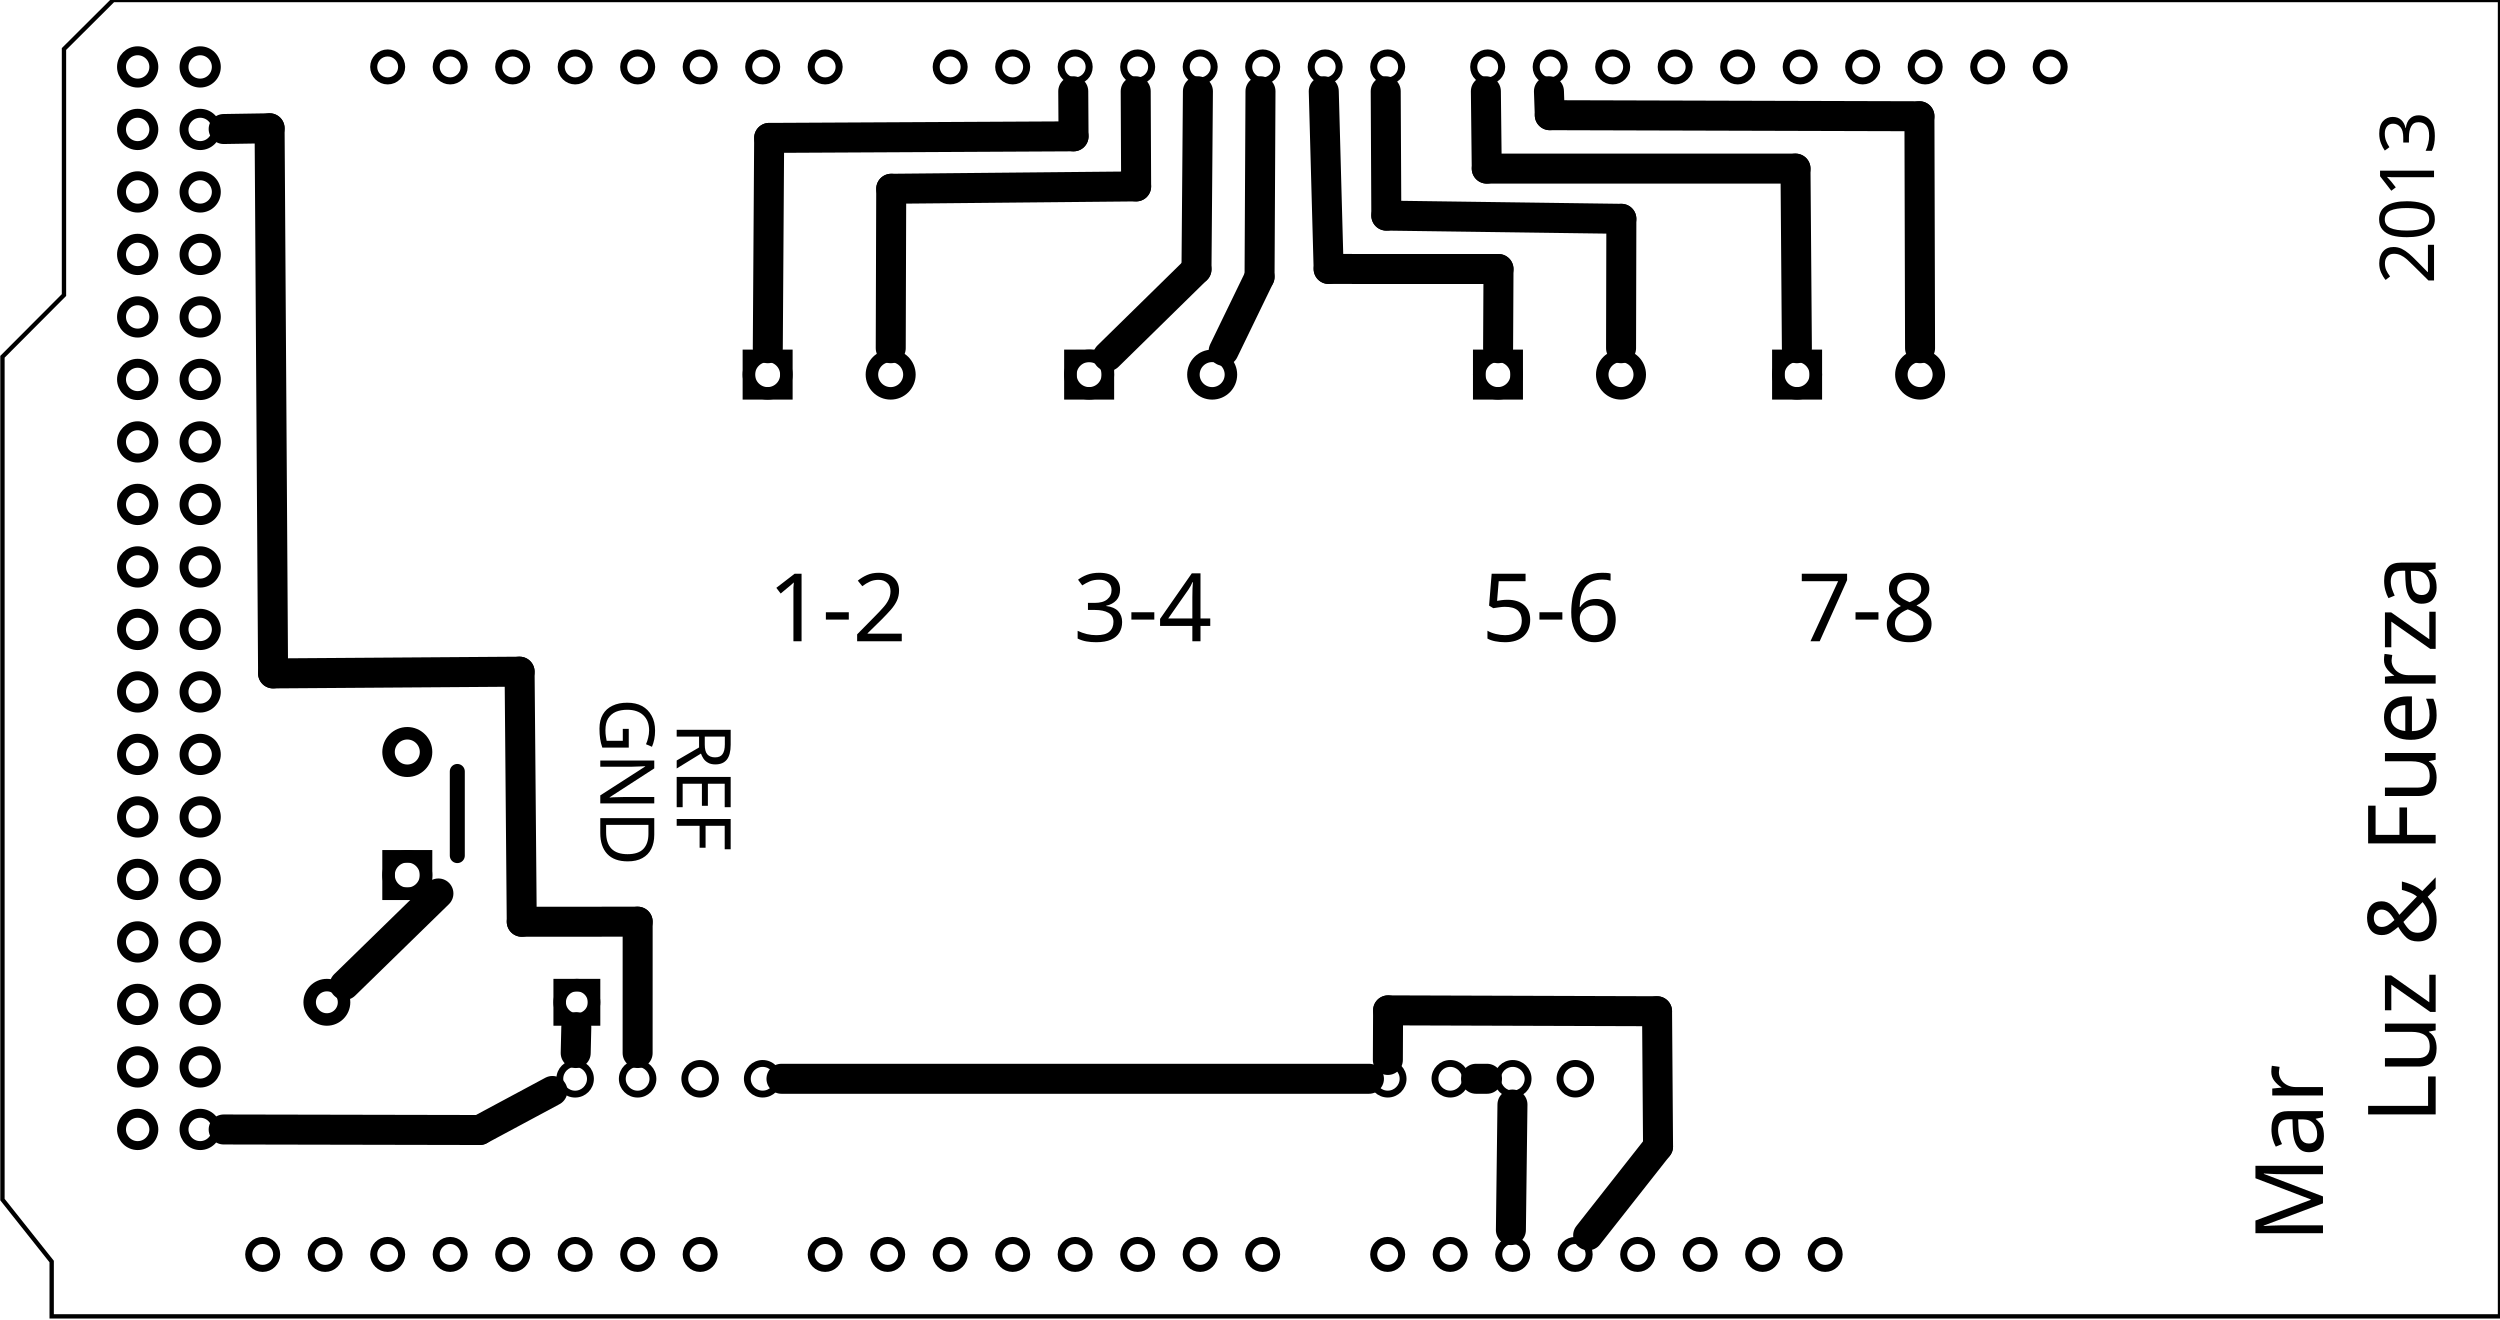
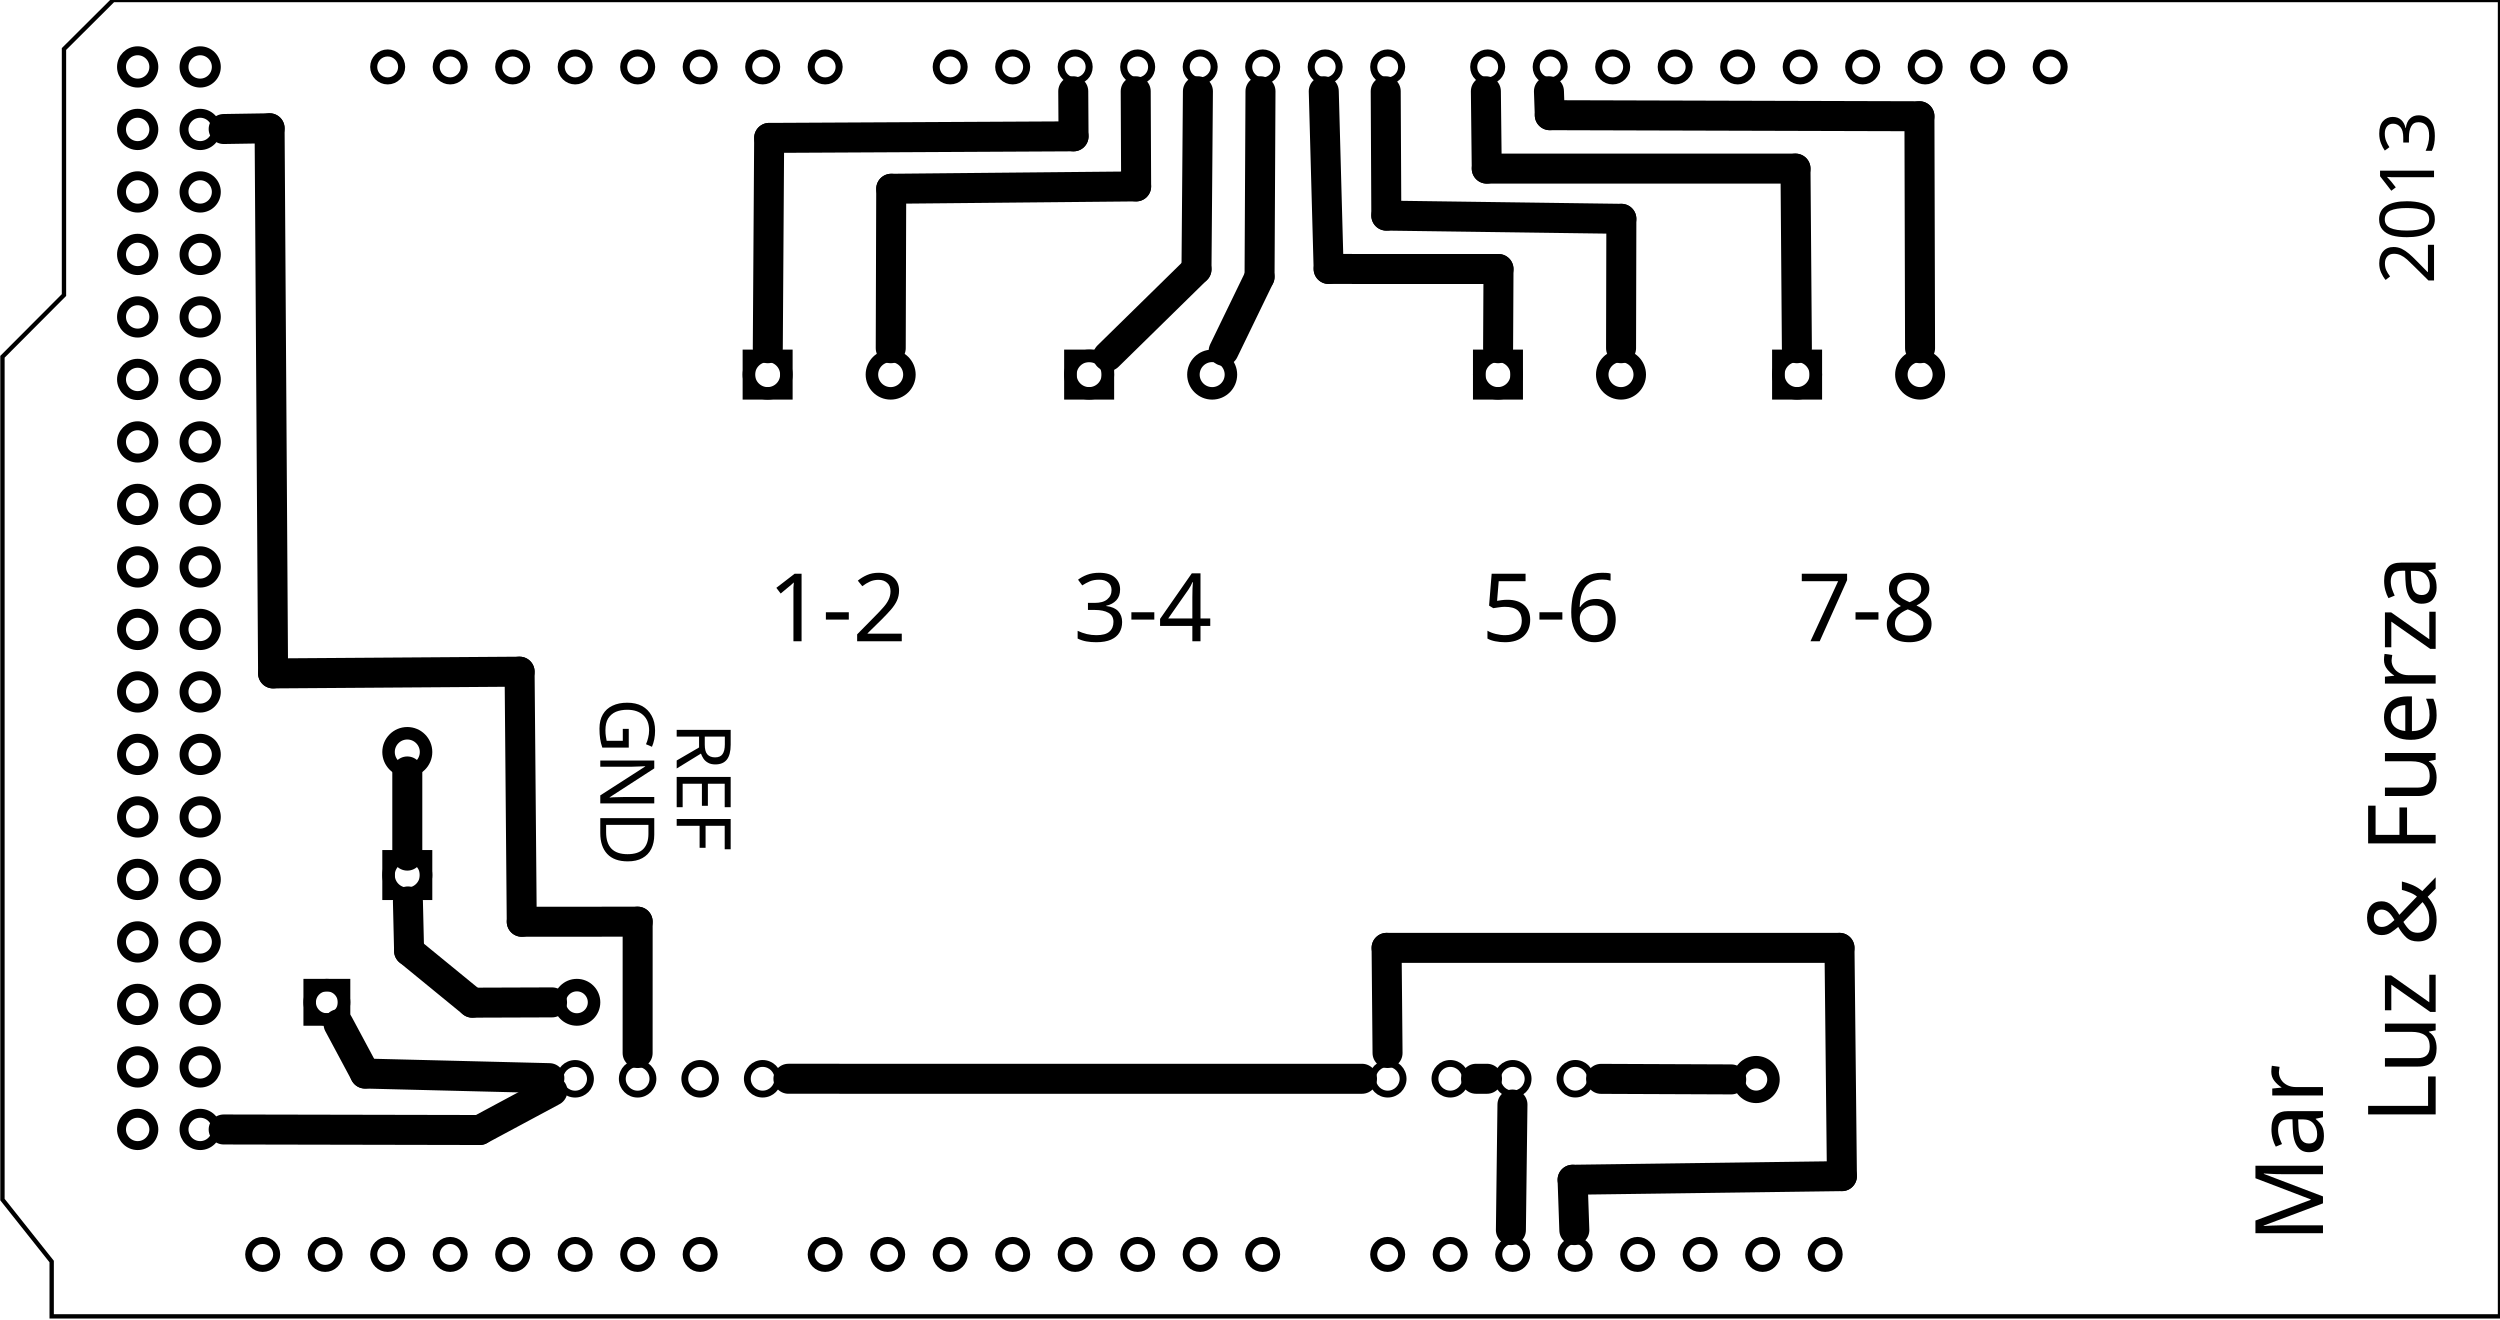
<svg xmlns="http://www.w3.org/2000/svg" width="4in" x="0in" version="1.2" y="0in" height="2.111in" viewBox="0 0 288 151.992" baseProfile="tiny">
  <g transform="matrix(-1, 0, 0, 1, 288, 0)">
    <g partID="323210">
      <g id="board">
        <path fill="none" stroke="black" fill-opacity="0.5" id="boardoutline" stroke-width="0.5" d="M280.63,33.99L280.63,5.646L274.961,0L0,0l0,151.645l282.047,0l0,-6.316l5.67,-7.137L287.717,41.1L280.63,33.99z" />
        <g id="hole_11_" />
        <g id="hole_10_" />
        <g id="hole_9_" />
        <g id="hole_8_" />
        <g id="hole_7_" />
        <g id="hole_6_" />
        <g id="ICSP1_1_" />
        <g id="ICSP2_1_" />
        <g id="Header_13_" />
        <g id="Header_12_" />
        <g id="Header_11_" />
        <g id="Header_10_" />
        <g id="Header_9_" />
        <g id="Header_8_" />
        <g id="Header_7_" />
        <g id="usbconnector_1_" />
+       </g>
+     </g>
+     <g partID="327020">
+       <g transform="translate(15.4512,5.31208)">
+         <g transform="matrix(0,1,-1,0,0,0)">
+           <g transform="matrix(-1, 0, 0, 1, 34.888, 0)">
+             <g _flipped_="1" id="copper0">
+               <text x="17.444" y="7.85" fill="black" font-family="OCRA" text-anchor="middle" id="label" xml:space="preserve" stroke-width="0" font-size="8.722">2013</text>
+             </g>
+           </g>
+         </g>
+       </g>
+     </g>
+     <g partID="327000">
+       <g transform="translate(17.2239,31.2733)">
+         <g transform="matrix(0,1,-1,0,0,0)">
+           <g transform="matrix(-1, 0, 0, 1, 130.83, 0)">
+             <g _flipped_="1" id="copper0">
+               <text x="65.415" y="9.812" fill="black" font-family="OCRA" text-anchor="middle" id="label" xml:space="preserve" stroke-width="0" font-size="10.902">Luz &amp; Fuerza</text>
+             </g>
+           </g>
+         </g>
+       </g>
+     </g>
+     <g partID="326980">
+       <g transform="translate(30.205,116.518)">
+         <g transform="matrix(0,1,-1,0,0,0)">
+           <g transform="matrix(-1, 0, 0, 1, 32.7074, 0)">
+             <g _flipped_="1" id="copper0">
+               <text x="16.354" y="9.812" fill="black" font-family="OCRA" text-anchor="middle" id="label" xml:space="preserve" stroke-width="0" font-size="10.902">Mar</text>
+             </g>
+           </g>
+         </g>
+       </g>
+     </g>
+     <g partID="586140">
+       <g transform="translate(253.045,118.561)">
+         <g transform="matrix(-1,0,0,-1,0,0)">
+           <g id="copper0">
+             <g id="copper1">
+               <rect width="3.96" x="0.72" y="1.116" fill="none" height="3.96" stroke="black" stroke-width="1.44" />
+               <circle fill="none" cx="2.7" cy="3.096" stroke="black" r="1.98" id="connector0pin" stroke-width="1.44" />
+               <circle fill="none" cx="31.5" cy="3.096" stroke="black" r="1.98" id="connector1pin" stroke-width="1.44" />
+             </g>
+           </g>
+         </g>
+       </g>
+     </g>
+     <g partID="586160">
+       <g transform="translate(255.479,109.692)">
+         <g transform="matrix(-1,0,0,-1,0,0)">
+           <g id="copper0">
+             <rect width="4.32" x="12.24" y="6.727" fill="none" height="4.32" stroke="black" id="square" stroke-width="1.44" />
+             <circle fill="none" cx="14.4" cy="8.887" stroke="black" id="connector0pin" r="2.16" stroke-width="1.44" />
+             <circle fill="none" cx="14.4" cy="23.06" stroke="black" id="connector1pin" r="2.16" stroke-width="1.44" />
+           </g>
+         </g>
+       </g>
+     </g>
+     <g partID="357570">
+       <g transform="translate(210.996,103.177)">
+         <g transform="matrix(0,-1,1,0,0,0)">
+           <g transform="matrix(-1, 0, 0, 1, 26.1659, 0)">
+             <g _flipped_="1" id="copper0">
+               <text x="13.083" y="7.85" fill="black" font-family="OCRA" text-anchor="middle" id="label" xml:space="preserve" stroke-width="0" font-size="8.722">GND</text>
+             </g>
+           </g>
+         </g>
+       </g>
+     </g>
+     <g partID="357550">
+       <g transform="translate(202.194,103.716)">
+         <g transform="matrix(0,-1,1,0,0,0)">
+           <g transform="matrix(-1, 0, 0, 1, 26.166, 0)">
+             <g _flipped_="1" id="copper0">
+               <text x="13.083" y="7.85" fill="black" font-family="OCRA" text-anchor="middle" id="label" xml:space="preserve" stroke-width="0" font-size="8.722">REF</text>
+             </g>
+           </g>
+         </g>
+       </g>
+     </g>
+     <g partID="357450">
+       <g transform="translate(56.5749,64.0624)">
+         <g transform="matrix(-1, 0, 0, 1, 32.7074, 0)">
+           <g _flipped_="1" id="copper0">
+             <text x="16.354" y="9.812" fill="black" font-family="OCRA" text-anchor="middle" id="label" xml:space="preserve" stroke-width="0" font-size="10.902">7-8</text>
+           </g>
+         </g>
+       </g>
+     </g>
+     <g partID="357430">
+       <g transform="translate(92.9887,64.0624)">
+         <g transform="matrix(-1, 0, 0, 1, 32.7074, 0)">
+           <g _flipped_="1" id="copper0">
+             <text x="16.354" y="9.812" fill="black" font-family="OCRA" text-anchor="middle" id="label" xml:space="preserve" stroke-width="0" font-size="10.902">5-6</text>
+           </g>
+         </g>
+       </g>
+     </g>
+     <g partID="357410">
+       <g transform="translate(139.996,64.0624)">
+         <g transform="matrix(-1, 0, 0, 1, 32.7074, 0)">
+           <g _flipped_="1" id="copper0">
+             <text x="16.354" y="9.812" fill="black" font-family="OCRA" text-anchor="middle" id="label" xml:space="preserve" stroke-width="0" font-size="10.902">3-4</text>
+           </g>
+         </g>
+       </g>
+     </g>
+     <g partID="357390">
+       <g transform="translate(175.19,64.0624)">
+         <g transform="matrix(-1, 0, 0, 1, 32.7074, 0)">
+           <g _flipped_="1" id="copper0">
+             <text x="16.354" y="9.812" fill="black" font-family="OCRA" text-anchor="middle" id="label" xml:space="preserve" stroke-width="0" font-size="10.902">1-2</text>
+           </g>
+         </g>
      </g>
    </g>
    <g partID="323270">
      <g transform="translate(-1.4576,0.5104)">
        <g id="copper0">
          <circle fill="none" cx="215.998" cy="144" stroke="black" id="connector1pad" r="1.61" stroke-width="0.811" />
          <circle fill="none" cx="100.798" cy="144" stroke="black" id="connector257pad" r="1.61" stroke-width="0.811" />
          <circle fill="none" cx="223.196" cy="144" stroke="black" id="connector2pad" r="1.61" stroke-width="0.811" />
          <circle fill="none" cx="230.398" cy="144" stroke="black" id="connector3pad" r="1.61" stroke-width="0.811" />
          <circle fill="none" cx="237.597" cy="144" stroke="black" id="connector4pad" r="1.61" stroke-width="0.811" />
          <circle fill="none" cx="244.798" cy="144" stroke="black" id="connector5pad" r="1.61" stroke-width="0.811" />
          <circle fill="none" cx="266.398" cy="43.2" stroke="black" id="connector353pad" r="1.861" stroke-width="1.03" />
          <circle fill="none" cx="251.998" cy="144" stroke="black" id="connector6pad" r="1.61" stroke-width="0.811" />
          <circle fill="none" cx="259.196" cy="144" stroke="black" id="connector7pad" r="1.61" stroke-width="0.811" />
          <circle fill="none" cx="103.677" cy="7.2" stroke="black" id="connector241pad" r="1.61" stroke-width="0.811" />
          <circle fill="none" cx="143.998" cy="144" stroke="black" id="connector8pad" r="1.61" stroke-width="0.811" />
          <circle fill="none" cx="151.196" cy="144" stroke="black" id="connector9pad" r="1.61" stroke-width="0.811" />
          <circle fill="none" cx="158.398" cy="144" stroke="black" id="connector10pad" r="1.61" stroke-width="0.811" />
          <circle fill="none" cx="165.597" cy="144" stroke="black" id="connector11pad" r="1.61" stroke-width="0.811" />
          <circle fill="none" cx="266.398" cy="100.8" stroke="black" id="connector369pad" r="1.861" stroke-width="1.03" />
          <circle fill="none" cx="172.798" cy="144" stroke="black" id="connector12pad" r="1.61" stroke-width="0.811" />
          <circle fill="none" cx="179.998" cy="144" stroke="black" id="connector13pad" r="1.61" stroke-width="0.811" />
          <circle fill="none" cx="187.196" cy="144" stroke="black" id="connector14pad" r="1.61" stroke-width="0.811" />
          <circle fill="none" cx="194.398" cy="144" stroke="black" id="connector15pad" r="1.61" stroke-width="0.811" />
          <circle fill="none" cx="158.398" cy="7.2" stroke="black" id="connector265pad" r="1.61" stroke-width="0.811" />
          <circle fill="none" cx="266.398" cy="14.4" stroke="black" id="connector345pad" r="1.861" stroke-width="1.03" />
          <circle fill="none" cx="266.398" cy="72" stroke="black" id="connector361pad" r="1.861" stroke-width="1.03" />
          <circle fill="none" cx="266.398" cy="129.6" stroke="black" id="connector377pad" r="1.861" stroke-width="1.03" />
          <circle fill="none" cx="74.878" cy="7.2" stroke="black" id="connector237pad" r="1.61" stroke-width="0.811" />
          <circle fill="none" cx="129.597" cy="144" stroke="black" id="connector261pad" r="1.61" stroke-width="0.811" />
          <circle fill="none" cx="129.597" cy="7.2" stroke="black" id="connector269pad" r="1.61" stroke-width="0.811" />
          <circle fill="none" cx="266.398" cy="28.8" stroke="black" id="connector349pad" r="1.861" stroke-width="1.03" />
          <circle fill="none" cx="266.398" cy="57.6" stroke="black" id="connector357pad" r="1.861" stroke-width="1.03" />
          <circle fill="none" cx="266.398" cy="86.4" stroke="black" id="connector365pad" r="1.86" stroke-width="1.03" />
          <circle fill="none" cx="244.798" cy="7.2" stroke="black" id="connector46pad" r="1.61" stroke-width="0.811" />
          <circle fill="none" cx="266.398" cy="115.2" stroke="black" id="connector373pad" r="1.861" stroke-width="1.03" />
          <circle fill="none" cx="237.597" cy="7.2" stroke="black" id="connector47pad" r="1.61" stroke-width="0.811" />
          <circle fill="none" cx="230.398" cy="7.2" stroke="black" id="connector48pad" r="1.61" stroke-width="0.811" />
          <circle fill="none" cx="223.196" cy="7.2" stroke="black" id="connector49pad" r="1.61" stroke-width="0.811" />
          <circle fill="none" cx="215.998" cy="7.2" stroke="black" id="connector50pad" r="1.61" stroke-width="0.811" />
          <circle fill="none" cx="208.798" cy="7.2" stroke="black" id="connector51pad" r="1.61" stroke-width="0.811" />
          <circle fill="none" cx="201.597" cy="7.2" stroke="black" id="connector52pad" r="1.61" stroke-width="0.811" />
          <circle fill="none" cx="194.398" cy="7.2" stroke="black" id="connector53pad" r="1.61" stroke-width="0.811" />
          <circle fill="none" cx="60.477" cy="7.2" stroke="black" id="connector235pad" r="1.61" stroke-width="0.811" />
          <circle fill="none" cx="89.277" cy="7.2" stroke="black" id="connector239pad" r="1.61" stroke-width="0.811" />
          <circle fill="none" cx="118.077" cy="7.2" stroke="black" id="connector243pad" r="1.61" stroke-width="0.811" />
          <circle fill="none" cx="86.397" cy="144" stroke="black" id="connector255pad" r="1.61" stroke-width="0.811" />
          <circle fill="none" cx="115.197" cy="144" stroke="black" id="connector259pad" r="1.61" stroke-width="0.811" />
          <circle fill="none" cx="172.798" cy="7.2" stroke="black" id="connector263pad" r="1.61" stroke-width="0.811" />
          <circle fill="none" cx="143.998" cy="7.2" stroke="black" id="connector267pad" r="1.61" stroke-width="0.811" />
          <circle fill="none" cx="266.398" cy="7.2" stroke="black" id="connector343pad" r="1.861" stroke-width="1.03" />
          <circle fill="none" cx="266.398" cy="21.6" stroke="black" id="connector347pad" r="1.861" stroke-width="1.03" />
          <circle fill="none" cx="266.398" cy="36" stroke="black" id="connector351pad" r="1.861" stroke-width="1.03" />
          <circle fill="none" cx="266.398" cy="50.4" stroke="black" id="connector355pad" r="1.861" stroke-width="1.03" />
          <circle fill="none" cx="266.398" cy="64.8" stroke="black" id="connector359pad" r="1.861" stroke-width="1.03" />
          <circle fill="none" cx="266.398" cy="79.2" stroke="black" id="connector363pad" r="1.861" stroke-width="1.03" />
          <circle fill="none" cx="266.398" cy="93.6" stroke="black" id="connector367pad" r="1.861" stroke-width="1.03" />
          <circle fill="none" cx="266.398" cy="108" stroke="black" id="connector371pad" r="1.861" stroke-width="1.03" />
          <circle fill="none" cx="266.398" cy="122.4" stroke="black" id="connector375pad" r="1.86" stroke-width="1.03" />
          <circle fill="none" cx="53.276" cy="7.2" stroke="black" id="connector234pad" r="1.61" stroke-width="0.811" />
          <circle fill="none" cx="67.677" cy="7.2" stroke="black" id="connector236pad" r="1.61" stroke-width="0.811" />
          <circle fill="none" cx="82.077" cy="7.2" stroke="black" id="connector238pad" r="1.61" stroke-width="0.811" />
          <circle fill="none" cx="96.477" cy="7.2" stroke="black" id="connector240pad" r="1.61" stroke-width="0.811" />
          <circle fill="none" cx="110.878" cy="7.2" stroke="black" id="connector242pad" r="1.61" stroke-width="0.811" />
          <circle fill="none" cx="79.197" cy="144" stroke="black" id="connector254pad" r="1.61" stroke-width="0.811" />
          <circle fill="none" cx="93.597" cy="144" stroke="black" id="connector256pad" r="1.61" stroke-width="0.811" />
          <circle fill="none" cx="107.998" cy="144" stroke="black" id="connector258pad" r="1.61" stroke-width="0.811" />
          <circle fill="none" cx="122.397" cy="144" stroke="black" id="connector260pad" r="1.61" stroke-width="0.811" />
          <circle fill="none" cx="179.998" cy="7.2" stroke="black" id="connector262pad" r="1.61" stroke-width="0.811" />
          <circle fill="none" cx="165.597" cy="7.2" stroke="black" id="connector264pad" r="1.61" stroke-width="0.811" />
          <circle fill="none" cx="151.196" cy="7.2" stroke="black" id="connector266pad" r="1.61" stroke-width="0.811" />
          <circle fill="none" cx="136.798" cy="7.2" stroke="black" id="connector268pad" r="1.61" stroke-width="0.811" />
          <circle fill="none" cx="273.597" cy="7.2" stroke="black" id="connector344pad" r="1.861" stroke-width="1.03" />
          <circle fill="none" cx="273.597" cy="14.4" stroke="black" id="connector346pad" r="1.861" stroke-width="1.03" />
          <circle fill="none" cx="273.597" cy="21.6" stroke="black" id="connector348pad" r="1.861" stroke-width="1.03" />
          <circle fill="none" cx="273.597" cy="28.8" stroke="black" id="connector350pad" r="1.861" stroke-width="1.03" />
          <circle fill="none" cx="273.597" cy="36" stroke="black" id="connector352pad" r="1.861" stroke-width="1.03" />
          <circle fill="none" cx="273.597" cy="43.2" stroke="black" id="connector354pad" r="1.861" stroke-width="1.03" />
          <circle fill="none" cx="273.597" cy="50.4" stroke="black" id="connector356pad" r="1.861" stroke-width="1.03" />
          <circle fill="none" cx="273.597" cy="57.6" stroke="black" id="connector358pad" r="1.861" stroke-width="1.03" />
          <circle fill="none" cx="273.597" cy="64.8" stroke="black" id="connector360pad" r="1.861" stroke-width="1.03" />
          <circle fill="none" cx="273.597" cy="72" stroke="black" id="connector362pad" r="1.861" stroke-width="1.03" />
          <circle fill="none" cx="273.597" cy="79.2" stroke="black" id="connector364pad" r="1.861" stroke-width="1.03" />
          <circle fill="none" cx="273.597" cy="86.4" stroke="black" id="connector366pad" r="1.86" stroke-width="1.03" />
          <circle fill="none" cx="273.597" cy="93.6" stroke="black" id="connector368pad" r="1.861" stroke-width="1.03" />
          <circle fill="none" cx="273.597" cy="100.8" stroke="black" id="connector370pad" r="1.861" stroke-width="1.03" />
          <circle fill="none" cx="273.597" cy="108" stroke="black" id="connector372pad" r="1.861" stroke-width="1.03" />
          <circle fill="none" cx="273.597" cy="115.2" stroke="black" id="connector374pad" r="1.861" stroke-width="1.03" />
          <circle fill="none" cx="273.597" cy="122.4" stroke="black" id="connector376pad" r="1.86" stroke-width="1.03" />
          <circle fill="none" cx="273.597" cy="129.6" stroke="black" id="connector378pad" r="1.861" stroke-width="1.03" />
          <circle fill="none" cx="208.798" cy="144" stroke="black" id="connector0pad" r="1.61" stroke-width="0.811" />
        </g>
      </g>
    </g>
    <g partID="303050">
      <g transform="translate(171.418,28.7548)">
        <g transform="matrix(0,1,-1,0,0,0)">
          <g id="copper0">
            <rect width="4.32" x="12.24" y="6.727" fill="none" height="4.32" stroke="black" id="square" stroke-width="1.44" />
            <circle fill="none" cx="14.4" cy="8.887" stroke="black" id="connector0pin" r="2.16" stroke-width="1.44" />
            <circle fill="none" cx="14.4" cy="23.06" stroke="black" id="connector1pin" r="2.16" stroke-width="1.44" />
          </g>
        </g>
      </g>
    </g>
    <g partID="303030">
      <g transform="translate(89.8622,28.7548)">
        <g transform="matrix(0,1,-1,0,0,0)">
          <g id="copper0">
            <rect width="4.32" x="12.24" y="6.727" fill="none" height="4.32" stroke="black" id="square" stroke-width="1.44" />
            <circle fill="none" cx="14.4" cy="8.887" stroke="black" id="connector0pin" r="2.16" stroke-width="1.44" />
            <circle fill="none" cx="14.4" cy="23.06" stroke="black" id="connector1pin" r="2.16" stroke-width="1.44" />
          </g>
        </g>
      </g>
    </g>
    <g partID="303010">
      <g transform="translate(124.321,28.7548)">
        <g transform="matrix(0,1,-1,0,0,0)">
          <g id="copper0">
            <rect width="4.32" x="12.24" y="6.727" fill="none" height="4.32" stroke="black" id="square" stroke-width="1.44" />
            <circle fill="none" cx="14.4" cy="8.887" stroke="black" id="connector0pin" r="2.16" stroke-width="1.44" />
            <circle fill="none" cx="14.4" cy="23.06" stroke="black" id="connector1pin" r="2.16" stroke-width="1.44" />
          </g>
        </g>
      </g>
    </g>
    <g partID="302830">
      <g transform="translate(208.456,28.7548)">
        <g transform="matrix(0,1,-1,0,0,0)">
          <g id="copper0">
            <rect width="4.32" x="12.24" y="6.727" fill="none" height="4.32" stroke="black" id="square" stroke-width="1.44" />
            <circle fill="none" cx="14.4" cy="8.887" stroke="black" id="connector0pin" r="2.16" stroke-width="1.44" />
            <circle fill="none" cx="14.4" cy="23.06" stroke="black" id="connector1pin" r="2.16" stroke-width="1.44" />
          </g>
        </g>
      </g>
    </g>
    <g partID="310740">
      <g transform="translate(225.706,128.238)">
        <g transform="matrix(-1,0,0,-1,0,0)">
          <g transform="matrix(0, -1, 1, 0, 0, 7.92)">
            <g id="copper0">
              <g gorn="0.6.0.0">
                <g gorn="0.6.0.0.0" id="copper1">
                  <circle fill="none" cx="3.96" gorn="0.6.0.0.0.0" cy="3.96" stroke="black" r="1.764" id="connector0pin" stroke-width="0.792" />
                  <circle fill="none" cx="3.96" gorn="0.6.0.0.0.1" cy="11.16" stroke="black" r="1.764" id="connector1pin" stroke-width="0.792" />
                  <circle fill="none" cx="3.96" gorn="0.6.0.0.0.2" cy="18.36" stroke="black" r="1.764" id="connector2pin" stroke-width="0.792" />
                  <g transform="matrix(1, 0, 0, 1, -0.00392136, 7.20444)">
                    <g>
                      <g>
                        <circle fill="none" cx="3.96" gorn="0.6.0.0.0.3.0.0" cy="18.36" stroke="black" r="1.764" id="connector4pin" stroke-width="0.792" />
                      </g>
                    </g>
                  </g>
                  <g transform="matrix(1, 0, 0, 1, -0.00323675, 93.6177)">
                    <g>
                      <g>
                        <circle fill="none" cx="3.96" gorn="0.6.0.0.0.4.0.0" cy="3.96" stroke="black" r="1.764" id="connector5pin" stroke-width="0.792" />
                      </g>
                    </g>
                  </g>
                  <g transform="matrix(1, 0, 0, 1, -0.00323675, 93.6177)">
                    <g>
                      <g>
                        <circle fill="none" cx="3.96" gorn="0.6.0.0.0.5.0.0" cy="11.16" stroke="black" r="1.764" id="connector6pin" stroke-width="0.792" />
                      </g>
                    </g>
                  </g>
                  <g transform="matrix(1, 0, 0, 1, -0.00323675, 93.6177)">
                    <g>
                      <g>
                        <circle fill="none" cx="3.96" gorn="0.6.0.0.0.6.0.0" cy="18.36" stroke="black" r="1.764" id="connector7pin" stroke-width="0.792" />
                      </g>
                    </g>
                  </g>
                  <g transform="matrix(1, 0, 0, 1, -0.00715812, 100.822)">
                    <g>
                      <g>
                        <circle fill="none" cx="3.96" gorn="0.6.0.0.0.7.0.0" cy="18.36" stroke="black" r="1.764" id="connector8pin" stroke-width="0.792" />
                      </g>
                    </g>
                  </g>
                </g>
              </g>
            </g>
          </g>
        </g>
      </g>
    </g>
-     <g partID="326980">
-       <g transform="translate(30.2049,116.519)">
-         <g transform="matrix(0,1,-1,0,0,0)">
-           <g transform="matrix(-1, 0, 0, 1, 32.7074, 0)">
-             <g _flipped_="1" id="copper0">
-               <text x="16.354" y="9.812" fill="black" font-family="OCRA" text-anchor="middle" id="label" xml:space="preserve" stroke-width="0" font-size="10.902">Mar</text>
-             </g>
-           </g>
-         </g>
-       </g>
-     </g>
-     <g partID="327020">
-       <g transform="translate(15.4512,5.31205)">
-         <g transform="matrix(0,1,-1,0,0,0)">
-           <g transform="matrix(-1, 0, 0, 1, 34.888, 0)">
-             <g _flipped_="1" id="copper0">
-               <text x="17.444" y="7.85" fill="black" font-family="OCRA" text-anchor="middle" id="label" xml:space="preserve" stroke-width="0" font-size="8.722">2013</text>
-             </g>
-           </g>
-         </g>
-       </g>
-     </g>
-     <g partID="327000">
-       <g transform="translate(17.2235,31.273)">
-         <g transform="matrix(0,1,-1,0,0,0)">
-           <g transform="matrix(-1, 0, 0, 1, 130.83, 0)">
-             <g _flipped_="1" id="copper0">
-               <text x="65.415" y="9.812" fill="black" font-family="OCRA" text-anchor="middle" id="label" xml:space="preserve" stroke-width="0" font-size="10.902">Luz &amp; Fuerza</text>
-             </g>
-           </g>
-         </g>
-       </g>
-     </g>
-     <g partID="352190">
-       <g transform="translate(253.045,118.56)">
-         <g transform="matrix(-1,0,0,-1,0,0)">
-           <g flipped="1" id="copper0">
-             <g transform="matrix(-1, 0, 0, 1, 34.2, 0)">
-               <g>
-                 <g>
-                   <rect width="3.96" x="0.72" y="1.116" fill="none" height="3.96" stroke="black" stroke-width="1.44" />
-                   <circle fill="none" cx="2.7" cy="3.096" stroke="black" r="1.98" id="connector0pin" stroke-width="1.44" />
-                   <circle fill="none" cx="31.5" cy="3.096" stroke="black" r="1.98" id="connector1pin" stroke-width="1.44" />
-                 </g>
-               </g>
-             </g>
-           </g>
-         </g>
-       </g>
-     </g>
-     <g partID="355840">
-       <g transform="translate(255.479,109.692)">
-         <g transform="matrix(-1,0,0,-1,0,0)">
-           <g id="copper0">
-             <rect width="4.32" x="12.24" y="6.727" fill="none" height="4.32" stroke="black" id="square" stroke-width="1.44" />
-             <circle fill="none" cx="14.4" cy="8.887" stroke="black" id="connector0pin" r="2.16" stroke-width="1.44" />
-             <circle fill="none" cx="14.4" cy="23.06" stroke="black" id="connector1pin" r="2.16" stroke-width="1.44" />
-           </g>
-         </g>
-       </g>
-     </g>
-     <g partID="357390">
-       <g transform="translate(175.191,64.0626)">
-         <g transform="matrix(-1, 0, 0, 1, 32.7074, 0)">
-           <g _flipped_="1" id="copper0">
-             <text x="16.354" y="9.812" fill="black" font-family="OCRA" text-anchor="middle" id="label" xml:space="preserve" stroke-width="0" font-size="10.902">1-2</text>
-           </g>
-         </g>
-       </g>
-     </g>
-     <g partID="357570">
-       <g transform="translate(210.996,103.177)">
-         <g transform="matrix(0,-1,1,0,0,0)">
-           <g transform="matrix(-1, 0, 0, 1, 26.1659, 0)">
-             <g _flipped_="1" id="copper0">
-               <text x="13.083" y="7.85" fill="black" font-family="OCRA" text-anchor="middle" id="label" xml:space="preserve" stroke-width="0" font-size="8.722">GND</text>
-             </g>
-           </g>
-         </g>
-       </g>
-     </g>
-     <g partID="357550">
-       <g transform="translate(202.194,103.715)">
-         <g transform="matrix(0,-1,1,0,0,0)">
-           <g transform="matrix(-1, 0, 0, 1, 26.166, 0)">
-             <g _flipped_="1" id="copper0">
-               <text x="13.083" y="7.85" fill="black" font-family="OCRA" text-anchor="middle" id="label" xml:space="preserve" stroke-width="0" font-size="8.722">REF</text>
-             </g>
-           </g>
-         </g>
-       </g>
-     </g>
-     <g partID="357450">
-       <g transform="translate(56.5749,64.0626)">
-         <g transform="matrix(-1, 0, 0, 1, 32.7074, 0)">
-           <g _flipped_="1" id="copper0">
-             <text x="16.354" y="9.812" fill="black" font-family="OCRA" text-anchor="middle" id="label" xml:space="preserve" stroke-width="0" font-size="10.902">7-8</text>
-           </g>
-         </g>
-       </g>
-     </g>
-     <g partID="357430">
-       <g transform="translate(92.9887,64.0626)">
-         <g transform="matrix(-1, 0, 0, 1, 32.7074, 0)">
-           <g _flipped_="1" id="copper0">
-             <text x="16.354" y="9.812" fill="black" font-family="OCRA" text-anchor="middle" id="label" xml:space="preserve" stroke-width="0" font-size="10.902">5-6</text>
-           </g>
-         </g>
-       </g>
-     </g>
-     <g partID="357410">
-       <g transform="translate(139.996,64.0626)">
-         <g transform="matrix(-1, 0, 0, 1, 32.7074, 0)">
-           <g _flipped_="1" id="copper0">
-             <text x="16.354" y="9.812" fill="black" font-family="OCRA" text-anchor="middle" id="label" xml:space="preserve" stroke-width="0" font-size="10.902">3-4</text>
-           </g>
-         </g>
-       </g>
+     <g partID="585910">
+       <g transform="translate(81.3746,120.044)">
+         <g id="copper0">
+           <circle fill="none" cx="4.316" cy="4.316" stroke="black" r="1.996" id="connector0pin" stroke-width="1.44" />
+         </g>
+       </g>
+     </g>
+     <g partID="586180">
+       <line stroke="black" stroke-linecap="round" y1="123.673" x1="245.949" y2="117.986" stroke-width="3.456" x2="248.995" />
+     </g>
+     <g partID="356400">
+       <line stroke="black" stroke-linecap="round" y1="124.204" x1="224.713" y2="123.673" stroke-width="3.456" x2="245.949" />
+     </g>
+     <g partID="586230">
+       <line stroke="black" stroke-linecap="round" y1="115.508" x1="233.591" y2="115.475" stroke-width="3.456" x2="224.405" />
+     </g>
+     <g partID="586200">
+       <line stroke="black" stroke-linecap="round" y1="109.549" x1="240.873" y2="115.508" stroke-width="3.456" x2="233.591" />
+     </g>
+     <g partID="356380">
+       <line stroke="black" stroke-linecap="round" y1="103.845" x1="241.008" y2="109.549" stroke-width="3.456" x2="240.873" />
+     </g>
+     <g partID="356340">
+       <line stroke="black" stroke-linecap="round" y1="98.566" x1="241.079" y2="88.872" stroke-width="3.456" x2="241.079" />
+     </g>
+     <g partID="357330">
+       <line stroke="black" stroke-linecap="round" y1="21.746" x1="185.331" y2="40.115" stroke-width="3.456" x2="185.387" />
+     </g>
+     <g partID="357300">
+       <line stroke="black" stroke-linecap="round" y1="15.706" x1="164.328" y2="15.887" stroke-width="3.456" x2="199.393" />
+     </g>
+     <g partID="357270">
+       <line stroke="black" stroke-linecap="round" y1="21.475" x1="157.117" y2="21.746" stroke-width="3.456" x2="185.331" />
+     </g>
+     <g partID="357240">
+       <line stroke="black" stroke-linecap="round" y1="15.886" x1="199.393" y2="40.115" stroke-width="3.456" x2="199.55" />
+     </g>
+     <g partID="357220">
+       <line stroke="black" stroke-linecap="round" y1="10.515" x1="164.361" y2="15.706" stroke-width="3.456" x2="164.328" />
+     </g>
+     <g partID="357200">
+       <line stroke="black" stroke-linecap="round" y1="10.515" x1="157.166" y2="21.475" stroke-width="3.456" x2="157.117" />
+     </g>
+     <g partID="357130">
+       <line stroke="black" stroke-linecap="round" y1="31.026" x1="150.164" y2="41.026" stroke-width="3.456" x2="160.361" />
+     </g>
+     <g partID="357110">
+       <line stroke="black" stroke-linecap="round" y1="10.515" x1="150" y2="31.025" stroke-width="3.456" x2="150.164" />
+     </g>
+     <g partID="357080">
+       <line stroke="black" stroke-linecap="round" y1="31.89" x1="142.899" y2="40.419" stroke-width="3.456" x2="147.032" />
+     </g>
+     <g partID="357060">
+       <line stroke="black" stroke-linecap="round" y1="10.515" x1="142.792" y2="31.89" stroke-width="3.456" x2="142.899" />
+     </g>
+     <g partID="356750">
+       <line stroke="black" stroke-linecap="round" y1="19.423" x1="81.158" y2="40.115" stroke-width="3.456" x2="80.999" />
+     </g>
+     <g partID="356600">
+       <line stroke="black" stroke-linecap="round" y1="19.423" x1="116.727" y2="19.423" stroke-width="3.456" x2="81.158" />
+     </g>
+     <g partID="356580">
+       <line stroke="black" stroke-linecap="round" y1="10.515" x1="116.827" y2="19.423" stroke-width="3.456" x2="116.727" />
+     </g>
+     <g partID="356550">
+       <line stroke="black" stroke-linecap="round" y1="13.269" x1="109.465" y2="13.392" stroke-width="3.456" x2="66.881" />
+     </g>
+     <g partID="356520">
+       <line stroke="black" stroke-linecap="round" y1="13.392" x1="66.881" y2="40.115" stroke-width="3.456" x2="66.81" />
+     </g>
+     <g partID="356500">
+       <line stroke="black" stroke-linecap="round" y1="10.513" x1="109.561" y2="13.269" stroke-width="3.456" x2="109.465" />
    </g>
    <g partID="320720">
      <line stroke="black" stroke-linecap="round" y1="124.275" x1="116.697" y2="124.275" stroke-width="3.456" x2="117.961" />
    </g>
    <g partID="322730">
-       <line stroke="black" stroke-linecap="round" y1="124.275" x1="130.297" y2="124.275" stroke-width="3.456" x2="197.974" />
+       <line stroke="black" stroke-linecap="round" y1="124.275" x1="131.097" y2="124.274" stroke-width="3.456" x2="197.174" />
    </g>
    <g partID="322690">
-       <line stroke="black" stroke-linecap="round" y1="127.243" x1="113.765" y2="141.706" stroke-width="3.456" x2="113.944" />
+       <line stroke="black" stroke-linecap="round" y1="127.243" x1="113.765" y2="141.707" stroke-width="3.456" x2="113.944" />
    </g>
    <g partID="322480">
-       <line stroke="black" stroke-linecap="round" y1="116.494" x1="97.107" y2="116.394" stroke-width="3.456" x2="128.092" />
+       <line stroke="black" stroke-linecap="round" y1="109.194" x1="76.09" y2="109.194" stroke-width="3.456" x2="128.264" />
    </g>
    <g partID="322410">
-       <line stroke="black" stroke-linecap="round" y1="116.394" x1="128.092" y2="122.107" stroke-width="3.456" x2="128.118" />
+       <line stroke="black" stroke-linecap="round" y1="109.194" x1="128.264" y2="121.307" stroke-width="3.456" x2="128.155" />
    </g>
    <g partID="322340">
-       <line stroke="black" stroke-linecap="round" y1="142.307" x1="105.044" y2="132.078" stroke-width="3.456" x2="96.993" />
+       <line stroke="black" stroke-linecap="round" y1="141.708" x1="106.637" y2="135.907" stroke-width="3.456" x2="106.838" />
+     </g>
+     <g partID="585880">
+       <line stroke="black" stroke-linecap="round" y1="135.907" x1="106.838" y2="135.49" stroke-width="3.456" x2="75.812" />
    </g>
    <g partID="322330">
-       <line stroke="black" stroke-linecap="round" y1="132.078" x1="96.993" y2="116.495" stroke-width="3.456" x2="97.107" />
+       <line stroke="black" stroke-linecap="round" y1="135.49" x1="75.812" y2="109.194" stroke-width="3.456" x2="76.09" />
    </g>
    <g partID="356840">
-       <line stroke="black" stroke-linecap="round" y1="25.208" x1="101.219" y2="40.115" stroke-width="3.456" x2="101.254" />
+       <line stroke="black" stroke-linecap="round" y1="25.207" x1="101.219" y2="40.114" stroke-width="3.456" x2="101.254" />
    </g>
    <g partID="356810">
      <line stroke="black" stroke-linecap="round" y1="24.838" x1="128.296" y2="25.208" stroke-width="3.456" x2="101.219" />
    </g>
    <g partID="323190">
      <line stroke="black" stroke-linecap="round" y1="10.515" x1="128.365" y2="24.838" stroke-width="3.456" x2="128.296" />
    </g>
+     <g partID="356870">
+       <line stroke="black" stroke-linecap="round" y1="30.992" x1="115.373" y2="40.115" stroke-width="3.456" x2="115.419" />
+     </g>
+     <g partID="356780">
+       <line stroke="black" stroke-linecap="round" y1="30.984" x1="134.942" y2="30.992" stroke-width="3.456" x2="115.373" />
+     </g>
    <g partID="323150">
      <line stroke="black" stroke-linecap="round" y1="10.514" x1="135.502" y2="30.984" stroke-width="3.456" x2="134.942" />
    </g>
-     <g partID="356780">
-       <line stroke="black" stroke-linecap="round" y1="30.984" x1="134.942" y2="30.992" stroke-width="3.456" x2="115.373" />
-     </g>
-     <g partID="356870">
-       <line stroke="black" stroke-linecap="round" y1="30.992" x1="115.373" y2="40.115" stroke-width="3.456" x2="115.419" />
-     </g>
    <g partID="357490">
-       <line stroke="black" stroke-linecap="round" y1="106.186" x1="227.895" y2="106.177" stroke-width="3.456" x2="214.542" />
+       <line stroke="black" stroke-linecap="round" y1="106.186" x1="227.894" y2="106.177" stroke-width="3.456" x2="214.542" />
    </g>
    <g partID="357470">
      <line stroke="black" stroke-linecap="round" y1="106.177" x1="214.542" y2="121.31" stroke-width="3.456" x2="214.546" />
    </g>
    <g partID="322880">
      <line stroke="black" stroke-linecap="round" y1="77.377" x1="228.142" y2="106.186" stroke-width="3.456" x2="227.895" />
    </g>
+     <g partID="357530">
+       <line stroke="black" stroke-linecap="round" y1="14.777" x1="256.942" y2="77.577" stroke-width="3.456" x2="256.542" />
+     </g>
    <g partID="357510">
      <line stroke="black" stroke-linecap="round" y1="77.577" x1="256.542" y2="77.377" stroke-width="3.456" x2="228.142" />
    </g>
-     <g partID="357530">
-       <line stroke="black" stroke-linecap="round" y1="14.777" x1="256.942" y2="77.577" stroke-width="3.456" x2="256.542" />
-     </g>
    <g partID="322860">
-       <line stroke="black" stroke-linecap="round" y1="14.863" x1="262.234" y2="14.777" stroke-width="3.456" x2="256.942" />
+       <line stroke="black" stroke-linecap="round" y1="14.863" x1="262.233" y2="14.777" stroke-width="3.456" x2="256.942" />
    </g>
    <g partID="322830">
      <line stroke="black" stroke-linecap="round" y1="130.177" x1="232.742" y2="125.681" stroke-width="3.456" x2="224.362" />
    </g>
    <g partID="322770">
      <line stroke="black" stroke-linecap="round" y1="130.116" x1="262.233" y2="130.177" stroke-width="3.456" x2="232.742" />
    </g>
-     <g partID="356340">
-       <line stroke="black" stroke-linecap="round" y1="98.565" x1="235.319" y2="88.872" stroke-width="1.728" x2="235.319" />
-     </g>
-     <g partID="356380">
-       <line stroke="black" stroke-linecap="round" y1="102.928" x1="237.495" y2="113.467" stroke-width="3.456" x2="248.298" />
-     </g>
-     <g partID="356400">
-       <line stroke="black" stroke-linecap="round" y1="121.311" x1="221.679" y2="118.324" stroke-width="3.456" x2="221.61" />
-     </g>
-     <g partID="356520">
-       <line stroke="black" stroke-linecap="round" y1="13.392" x1="66.881" y2="40.115" stroke-width="3.456" x2="66.81" />
-     </g>
-     <g partID="356550">
-       <line stroke="black" stroke-linecap="round" y1="13.269" x1="109.465" y2="13.392" stroke-width="3.456" x2="66.881" />
-     </g>
-     <g partID="356500">
-       <line stroke="black" stroke-linecap="round" y1="10.513" x1="109.561" y2="13.269" stroke-width="3.456" x2="109.465" />
-     </g>
-     <g partID="356600">
-       <line stroke="black" stroke-linecap="round" y1="19.423" x1="116.727" y2="19.423" stroke-width="3.456" x2="81.158" />
-     </g>
-     <g partID="356750">
-       <line stroke="black" stroke-linecap="round" y1="19.423" x1="81.158" y2="40.115" stroke-width="3.456" x2="80.999" />
-     </g>
-     <g partID="356580">
-       <line stroke="black" stroke-linecap="round" y1="10.515" x1="116.827" y2="19.423" stroke-width="3.456" x2="116.727" />
-     </g>
-     <g partID="357060">
-       <line stroke="black" stroke-linecap="round" y1="10.515" x1="142.792" y2="31.89" stroke-width="3.456" x2="142.899" />
-     </g>
-     <g partID="357080">
-       <line stroke="black" stroke-linecap="round" y1="31.89" x1="142.899" y2="40.419" stroke-width="3.456" x2="147.032" />
-     </g>
-     <g partID="357110">
-       <line stroke="black" stroke-linecap="round" y1="10.515" x1="150" y2="31.025" stroke-width="3.456" x2="150.164" />
-     </g>
-     <g partID="357130">
-       <line stroke="black" stroke-linecap="round" y1="31.025" x1="150.164" y2="41.026" stroke-width="3.456" x2="160.361" />
-     </g>
-     <g partID="357270">
-       <line stroke="black" stroke-linecap="round" y1="21.475" x1="157.117" y2="21.746" stroke-width="3.456" x2="185.331" />
-     </g>
-     <g partID="357330">
-       <line stroke="black" stroke-linecap="round" y1="21.746" x1="185.331" y2="40.115" stroke-width="3.456" x2="185.387" />
-     </g>
-     <g partID="357200">
-       <line stroke="black" stroke-linecap="round" y1="10.515" x1="157.167" y2="21.475" stroke-width="3.456" x2="157.117" />
-     </g>
-     <g partID="357300">
-       <line stroke="black" stroke-linecap="round" y1="15.706" x1="164.328" y2="15.887" stroke-width="3.456" x2="199.393" />
-     </g>
-     <g partID="357220">
-       <line stroke="black" stroke-linecap="round" y1="10.515" x1="164.361" y2="15.706" stroke-width="3.456" x2="164.328" />
-     </g>
-     <g partID="357240">
-       <line stroke="black" stroke-linecap="round" y1="15.887" x1="199.393" y2="40.115" stroke-width="3.456" x2="199.55" />
+     <g partID="585940">
+       <line stroke="black" stroke-linecap="round" y1="124.347" x1="88.566" y2="124.284" stroke-width="3.456" x2="103.556" />
    </g>
  </g>
</svg>
